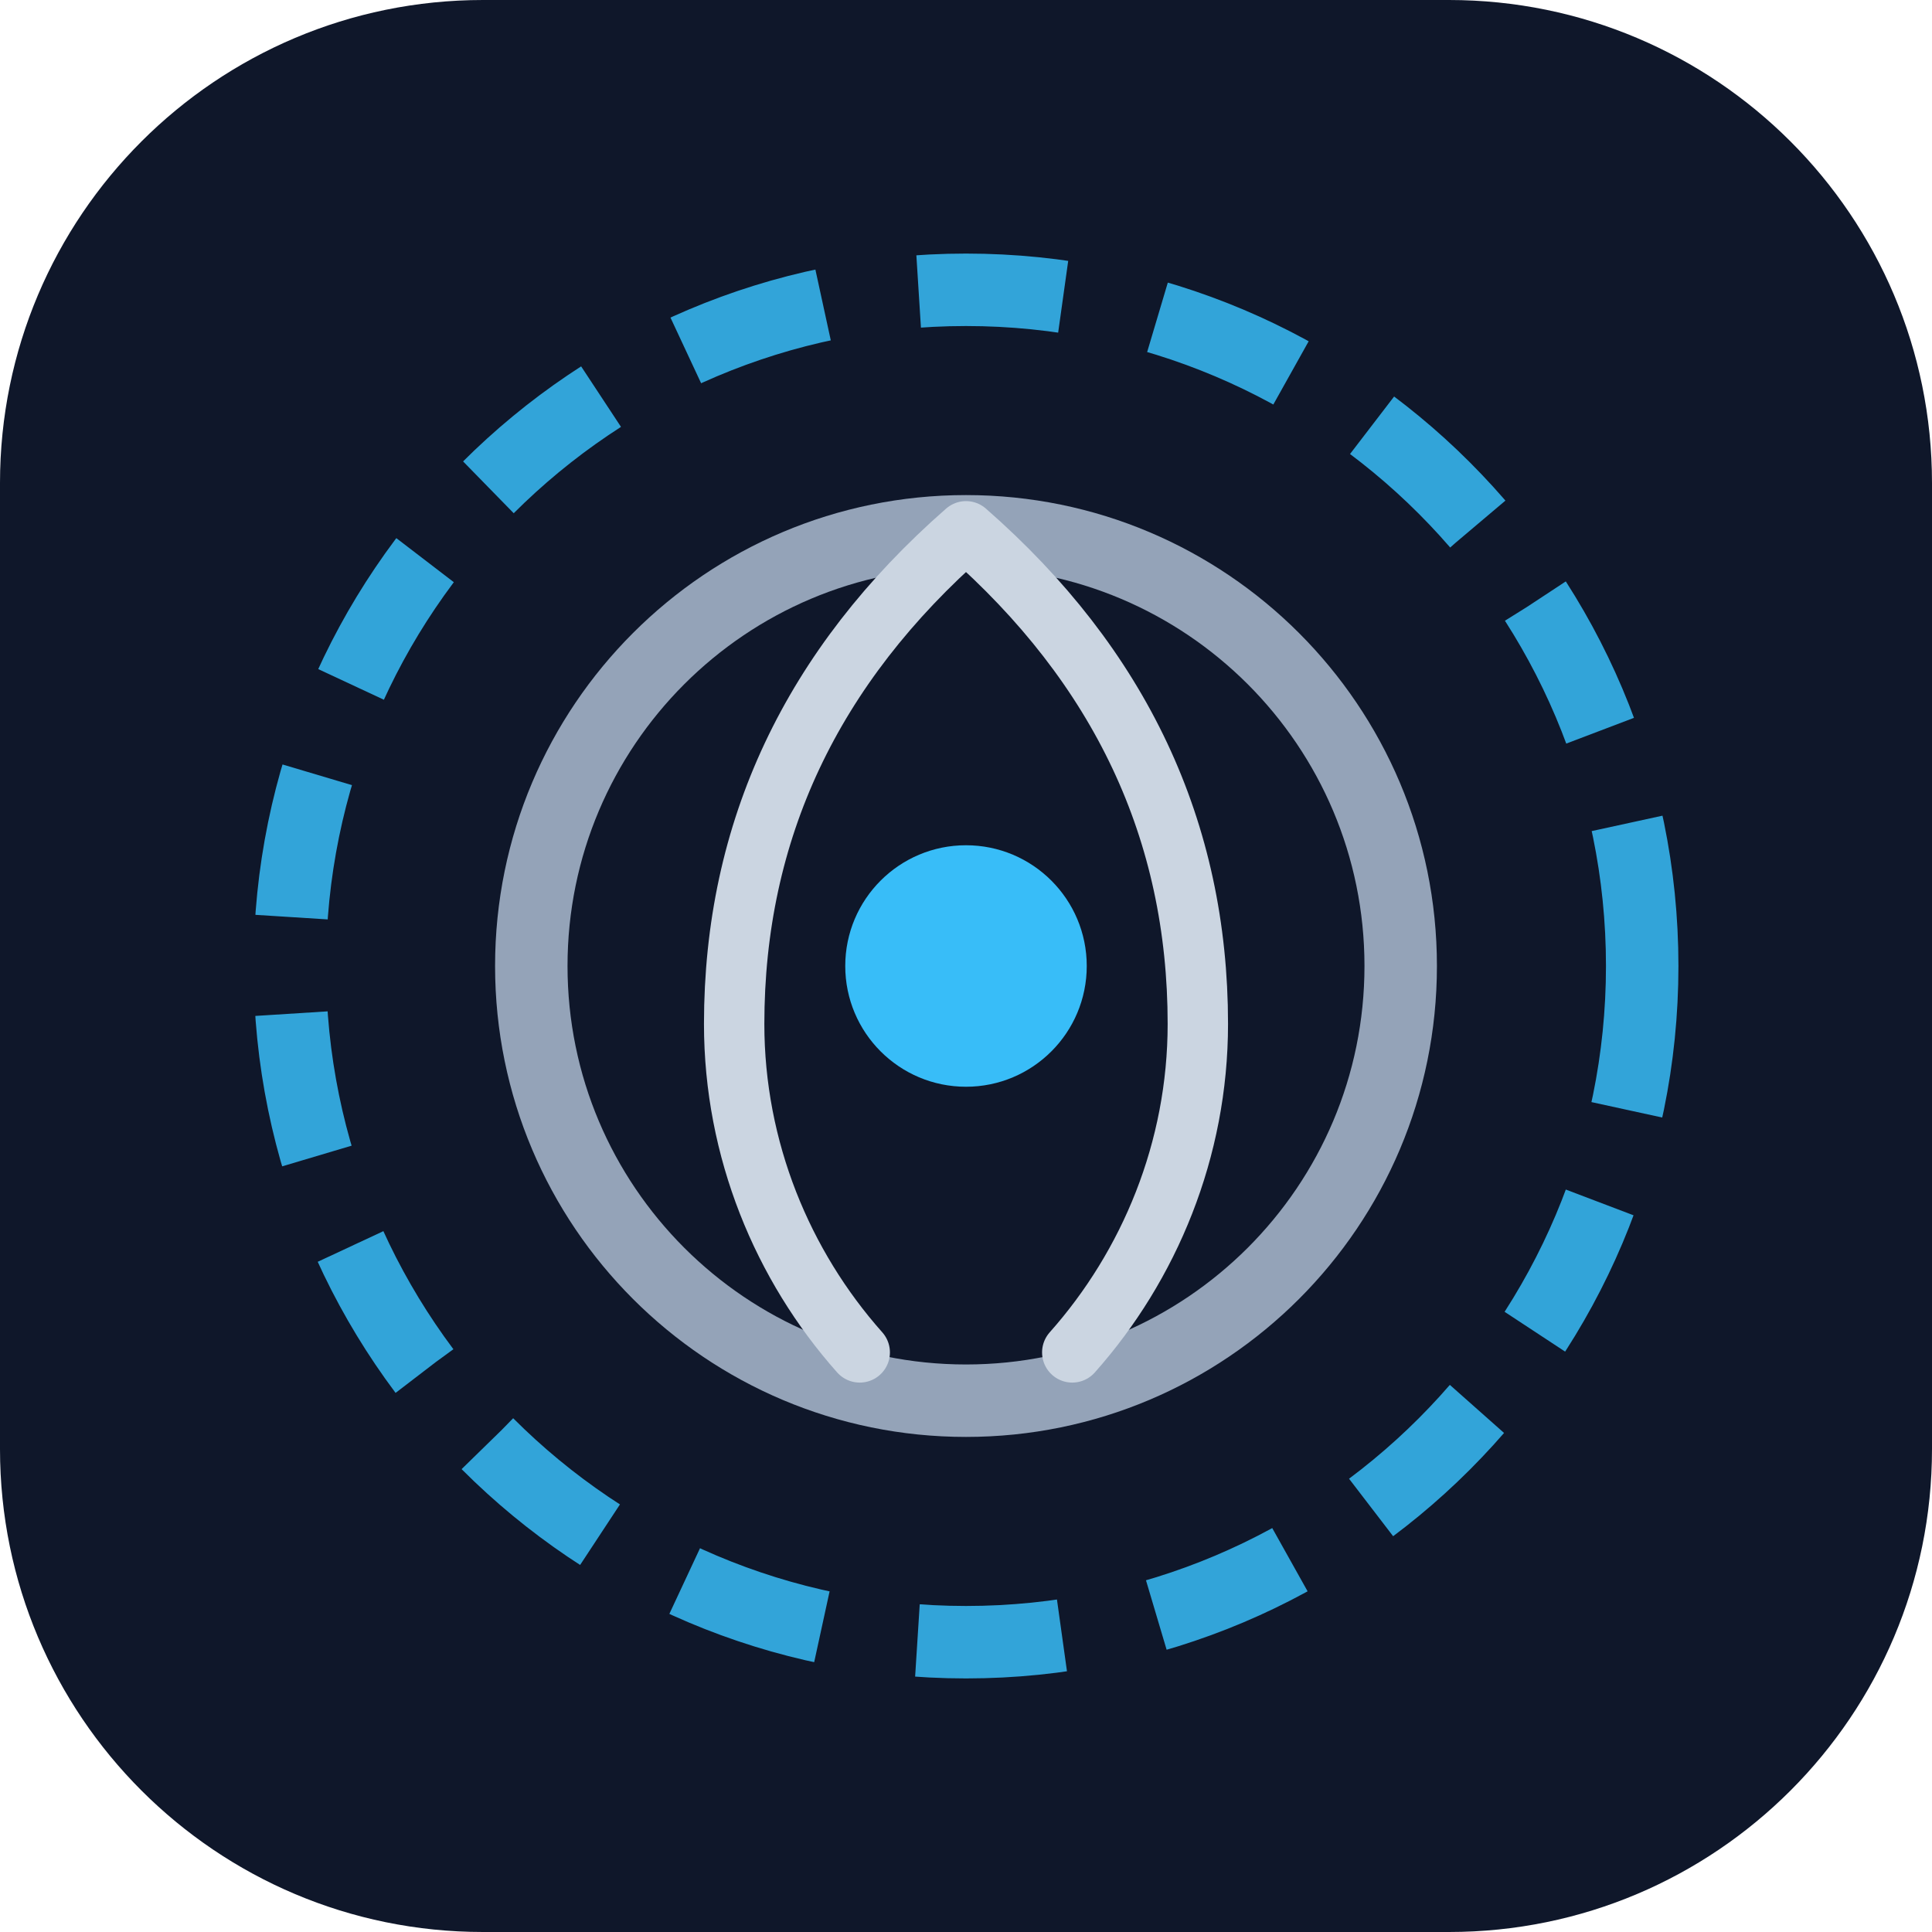
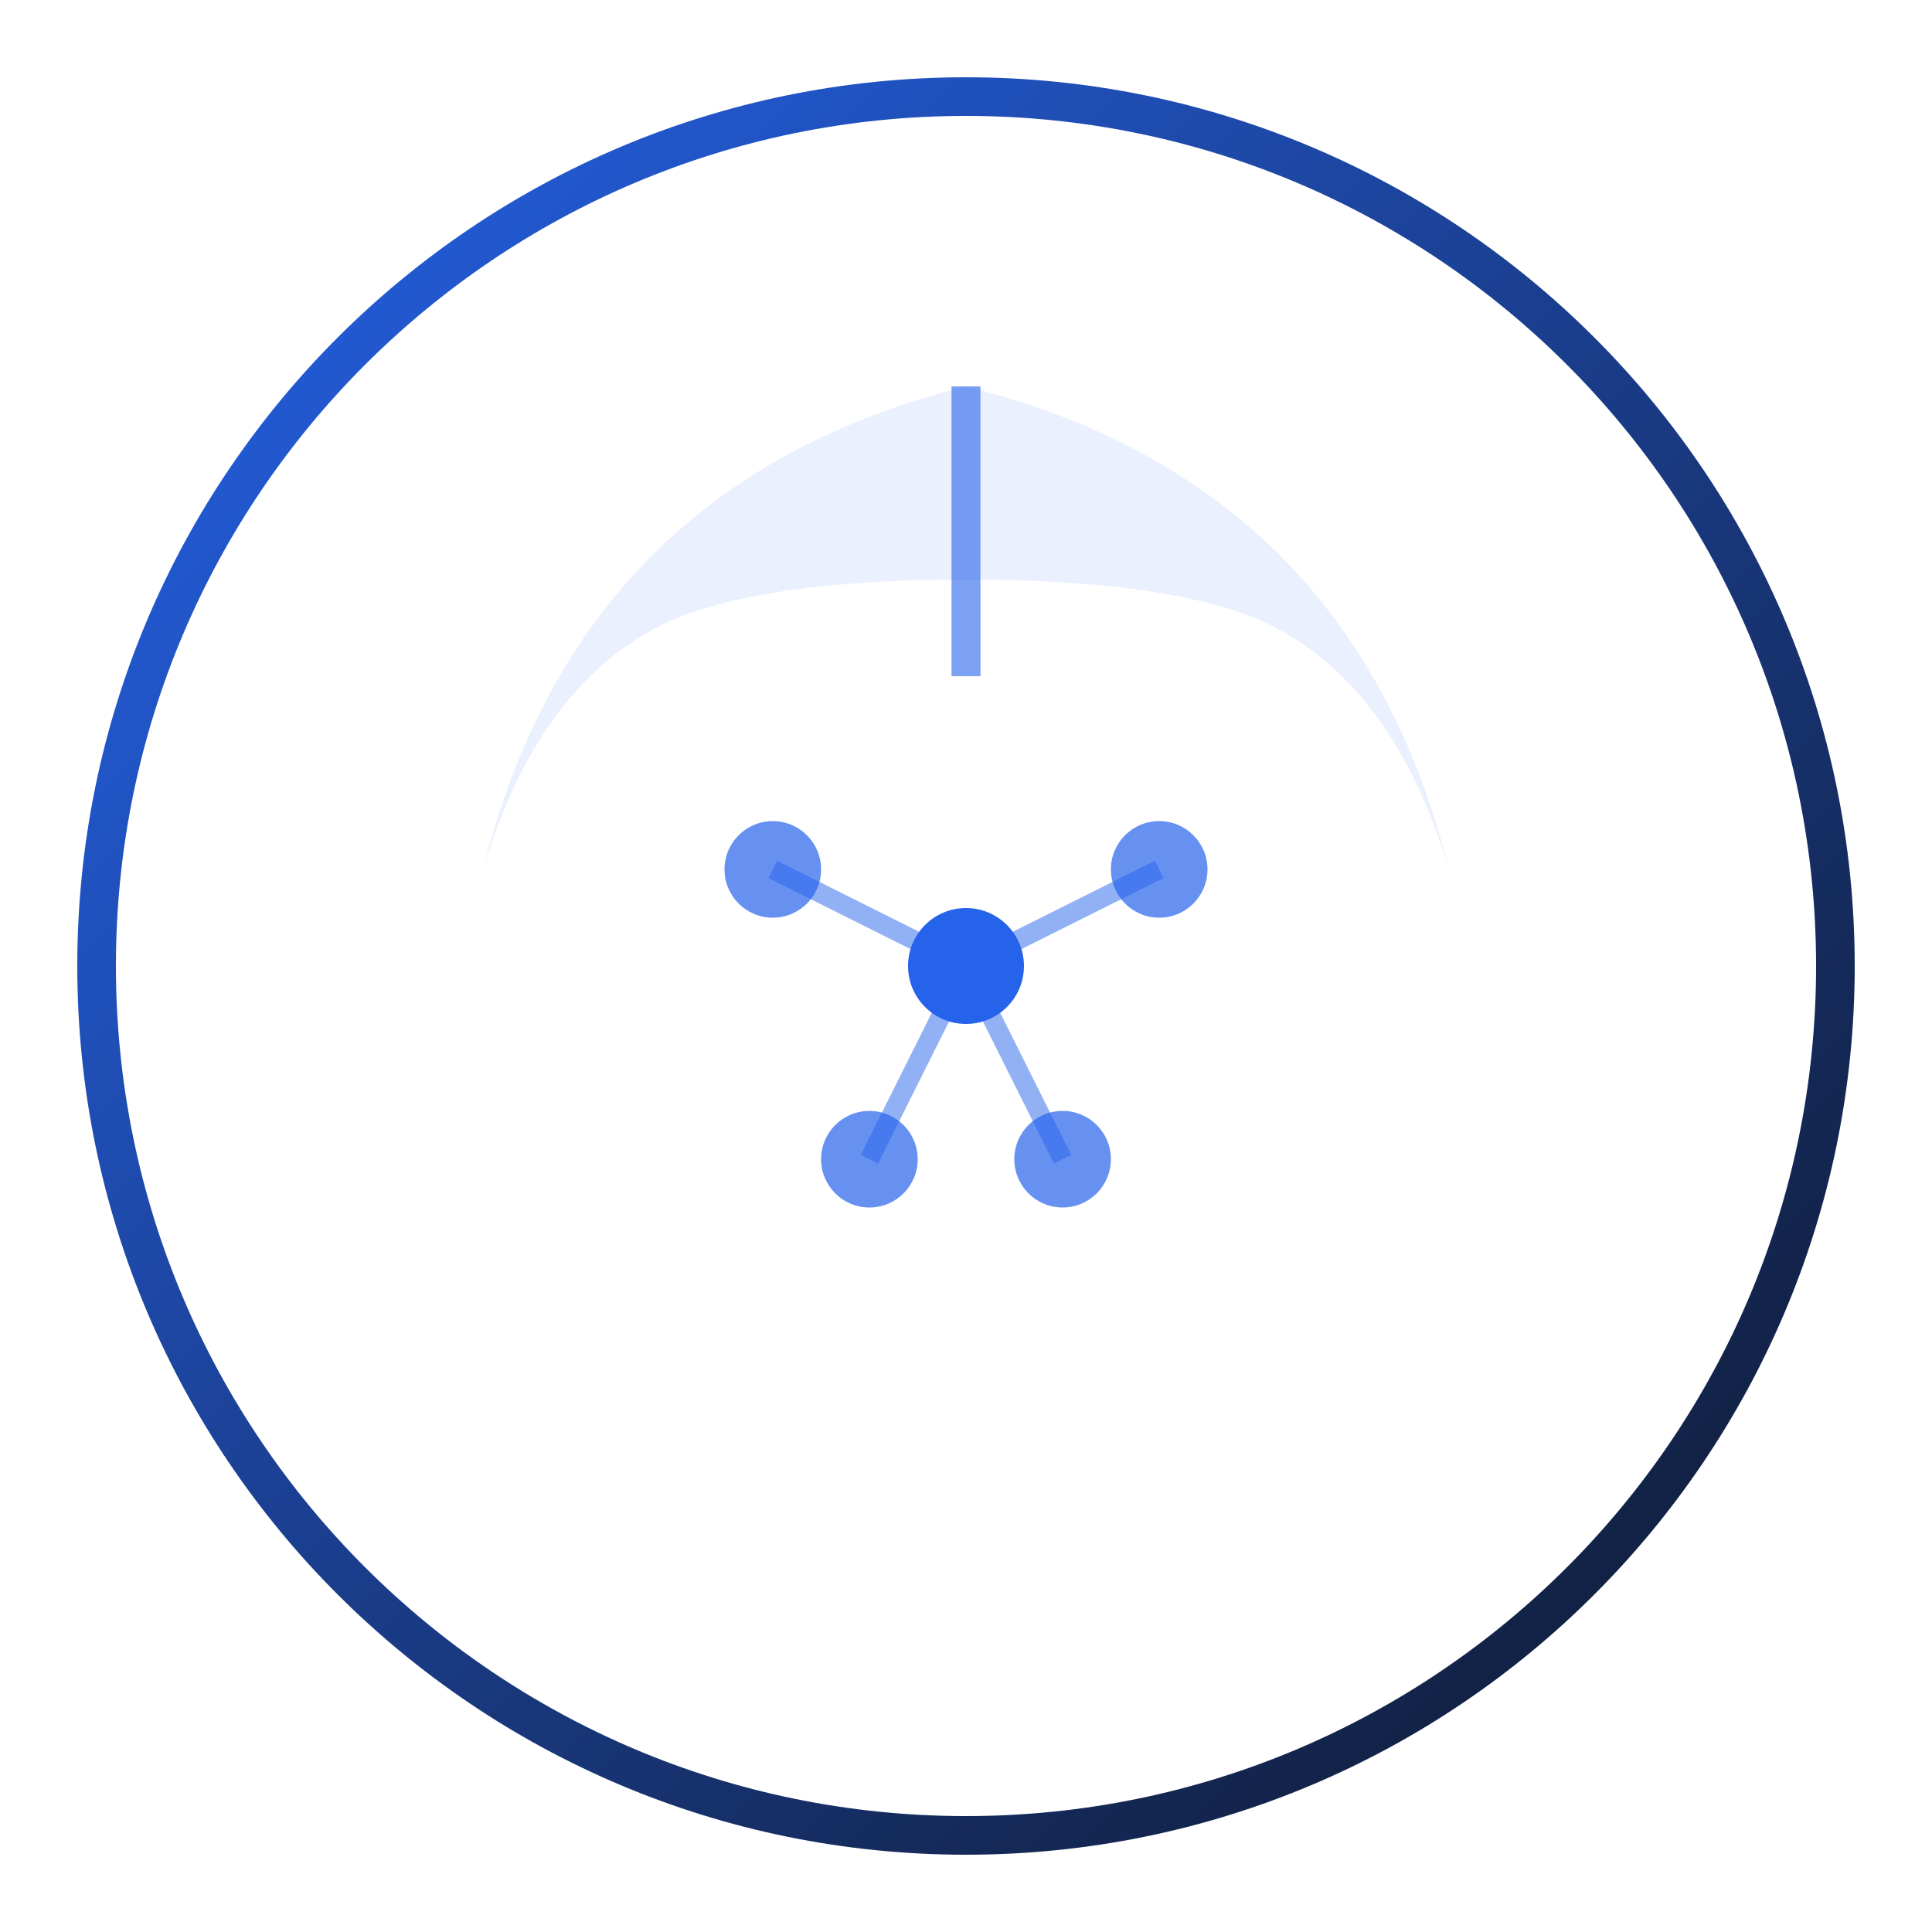
- <svg xmlns="http://www.w3.org/2000/svg" viewBox="0 0 40 40" fill="none" role="img" aria-label="CerebroAI mark">
-   <rect width="40" height="40" rx="10" fill="#0f172a" />
-   <circle cx="20" cy="20" r="14" stroke="#38bdf8" stroke-width="1.5" stroke-dasharray="3 2" opacity="0.85" />
-   <circle cx="20" cy="20" r="9" stroke="#94a3b8" stroke-width="1.5" />
-   <path d="M20 11c-3.2 2.8-4.8 6.2-4.8 10.2 0 2.6 1 5 2.6 6.8M20 11c3.2 2.8 4.8 6.2 4.8 10.2 0 2.6-1 5-2.6 6.8" stroke="#cbd5e1" stroke-width="1.25" stroke-linecap="round" />
-   <circle cx="20" cy="20" r="2.5" fill="#38bdf8" />
+ <svg xmlns="http://www.w3.org/2000/svg" viewBox="0 0 100 100" fill="none">
+   <defs>
+     <linearGradient id="logoGrad" x1="0%" y1="0%" x2="100%" y2="100%">
+       <stop offset="0%" style="stop-color:#2563eb;stop-opacity:1" />
+       <stop offset="100%" style="stop-color:#0f172a;stop-opacity:1" />
+     </linearGradient>
+   </defs>
+   <circle cx="50" cy="50" r="45" stroke="url(#logoGrad)" stroke-width="2" />
+   <path d="M 50 20 Q 70 25 75 45 Q 72 35 65 32 Q 60 30 50 30 Q 40 30 35 32 Q 28 35 25 45 Q 30 25 50 20" fill="#2563eb" opacity="0.1" />
+   <circle cx="50" cy="50" r="3" fill="#2563eb" />
+   <circle cx="40" cy="45" r="2.5" fill="#2563eb" opacity="0.7" />
+   <circle cx="60" cy="45" r="2.5" fill="#2563eb" opacity="0.7" />
+   <circle cx="45" cy="60" r="2.5" fill="#2563eb" opacity="0.7" />
+   <circle cx="55" cy="60" r="2.5" fill="#2563eb" opacity="0.7" />
+   <line x1="50" y1="50" x2="40" y2="45" stroke="#2563eb" stroke-width="1" opacity="0.5" />
+   <line x1="50" y1="50" x2="60" y2="45" stroke="#2563eb" stroke-width="1" opacity="0.5" />
+   <line x1="50" y1="50" x2="45" y2="60" stroke="#2563eb" stroke-width="1" opacity="0.5" />
+   <line x1="50" y1="50" x2="55" y2="60" stroke="#2563eb" stroke-width="1" opacity="0.5" />
+   <line x1="50" y1="20" x2="50" y2="35" stroke="#2563eb" stroke-width="1.5" opacity="0.6" />
</svg>
